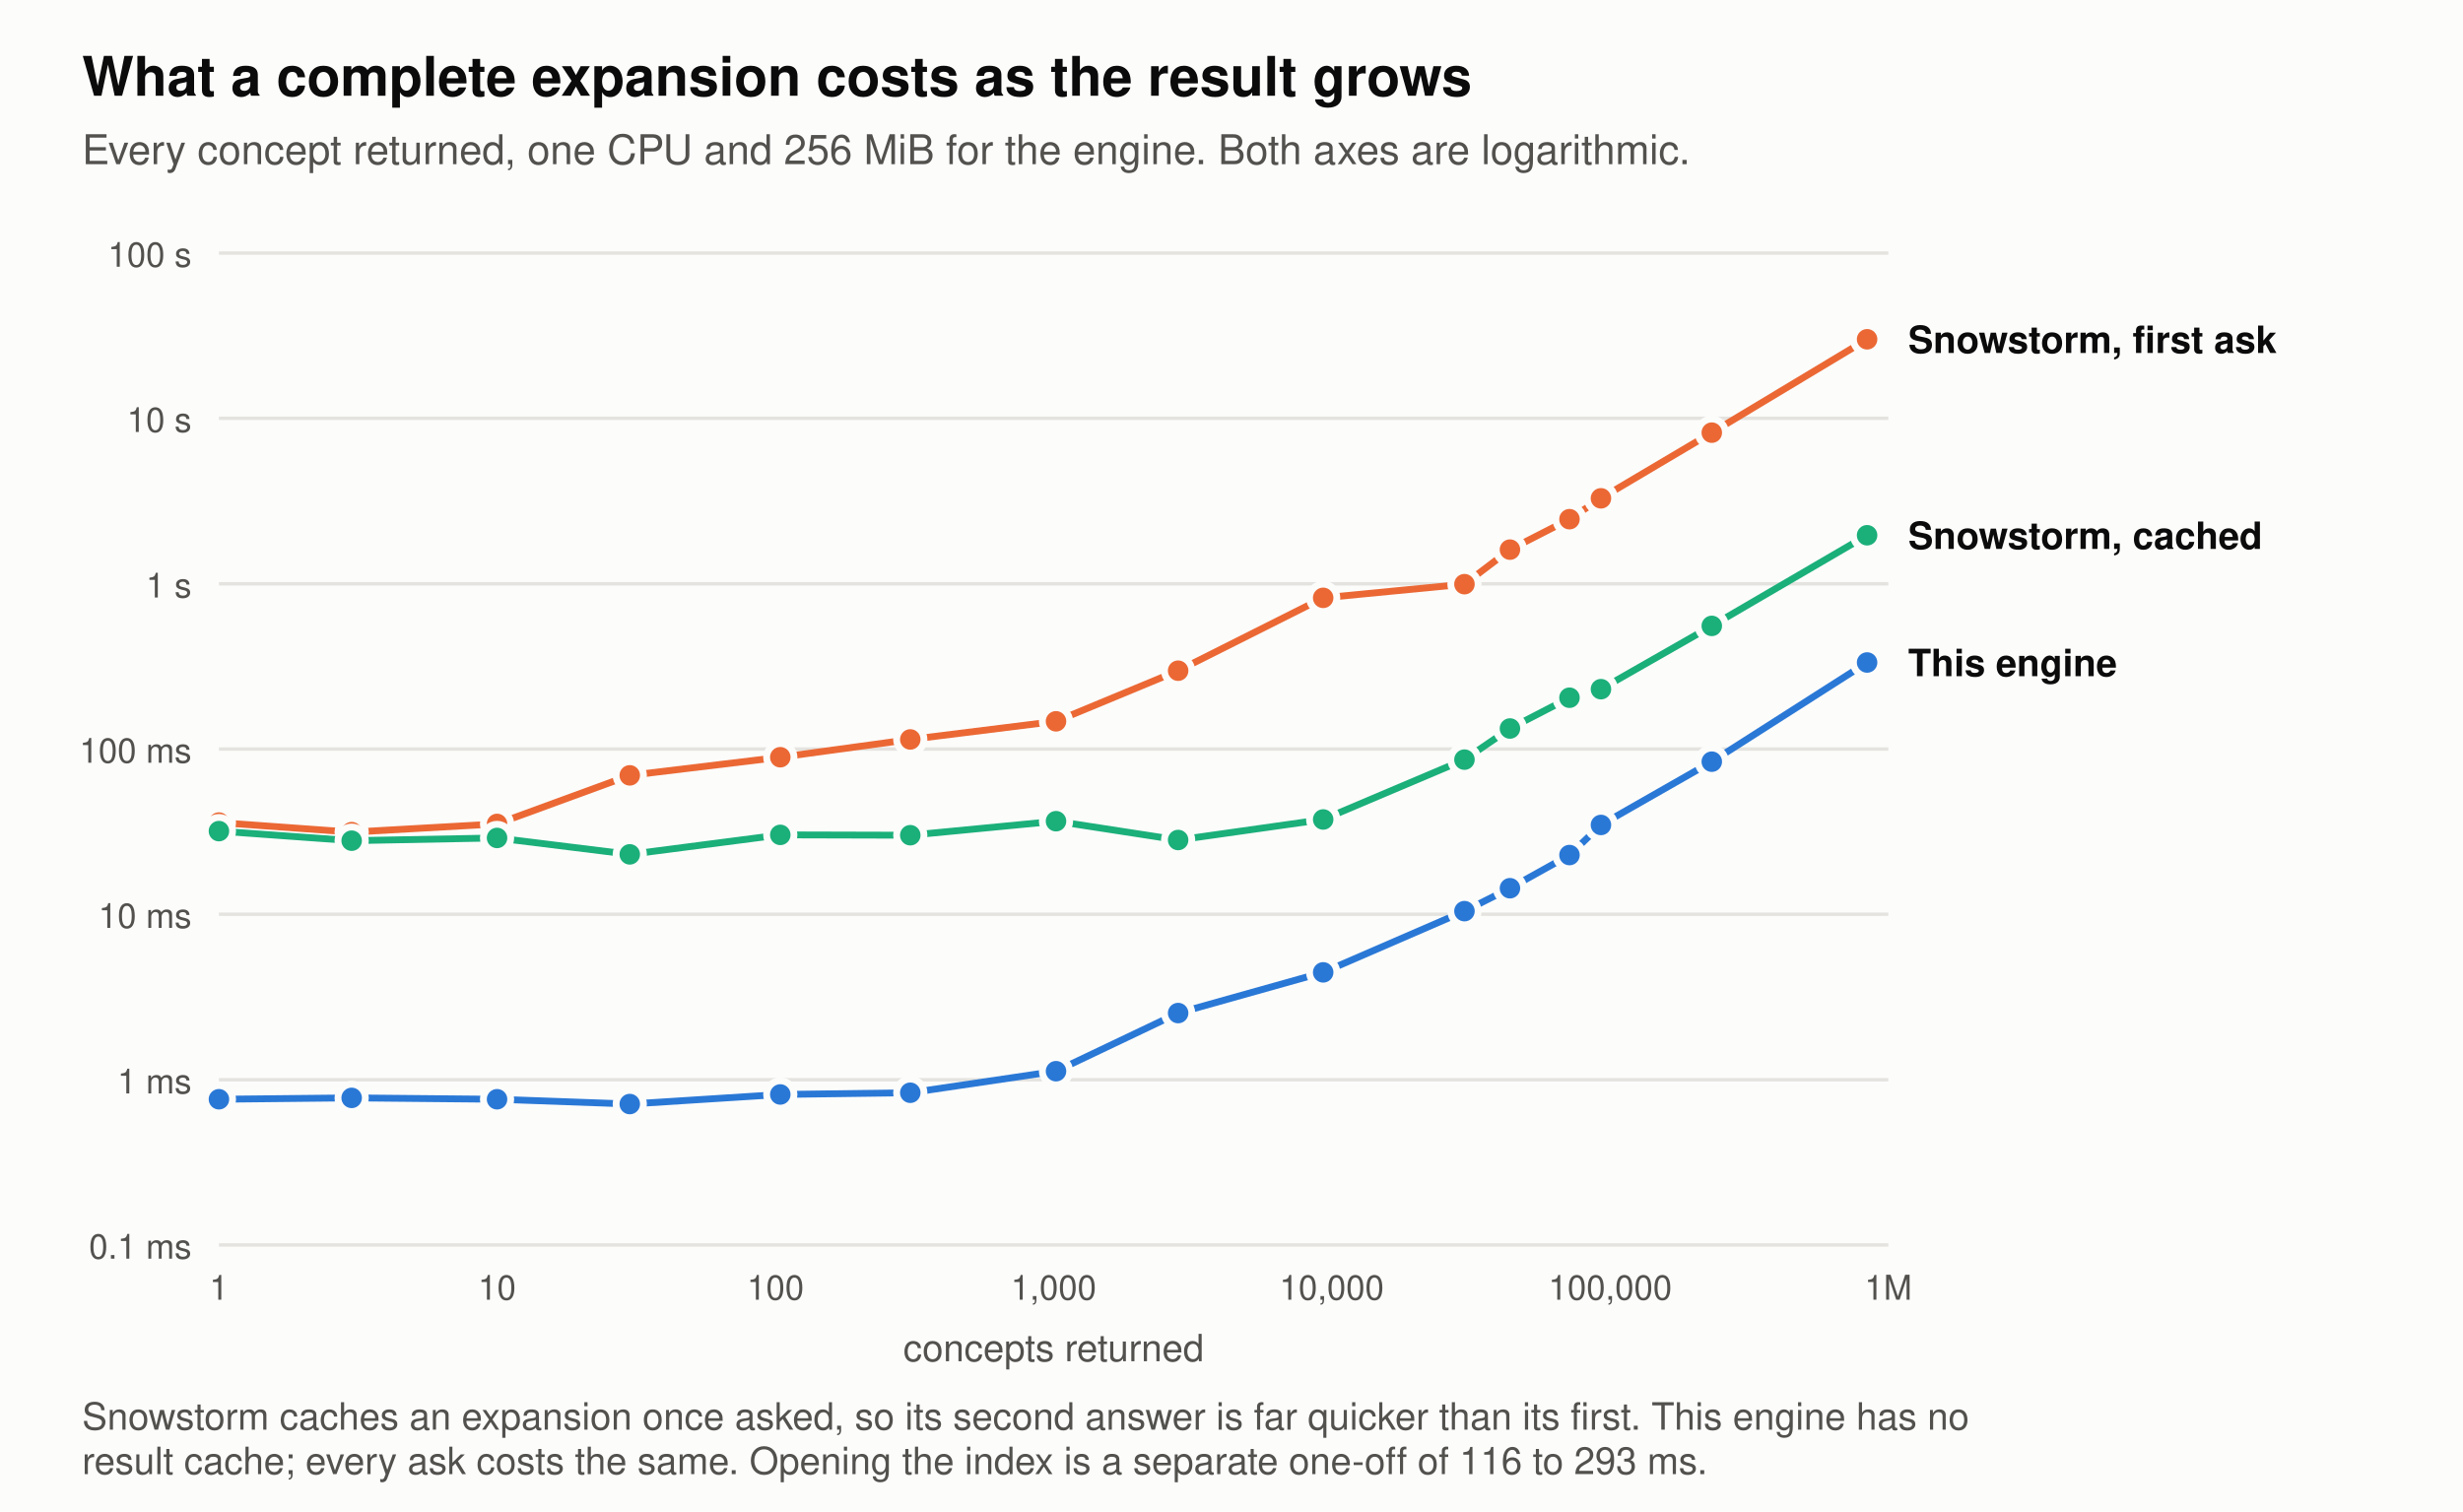
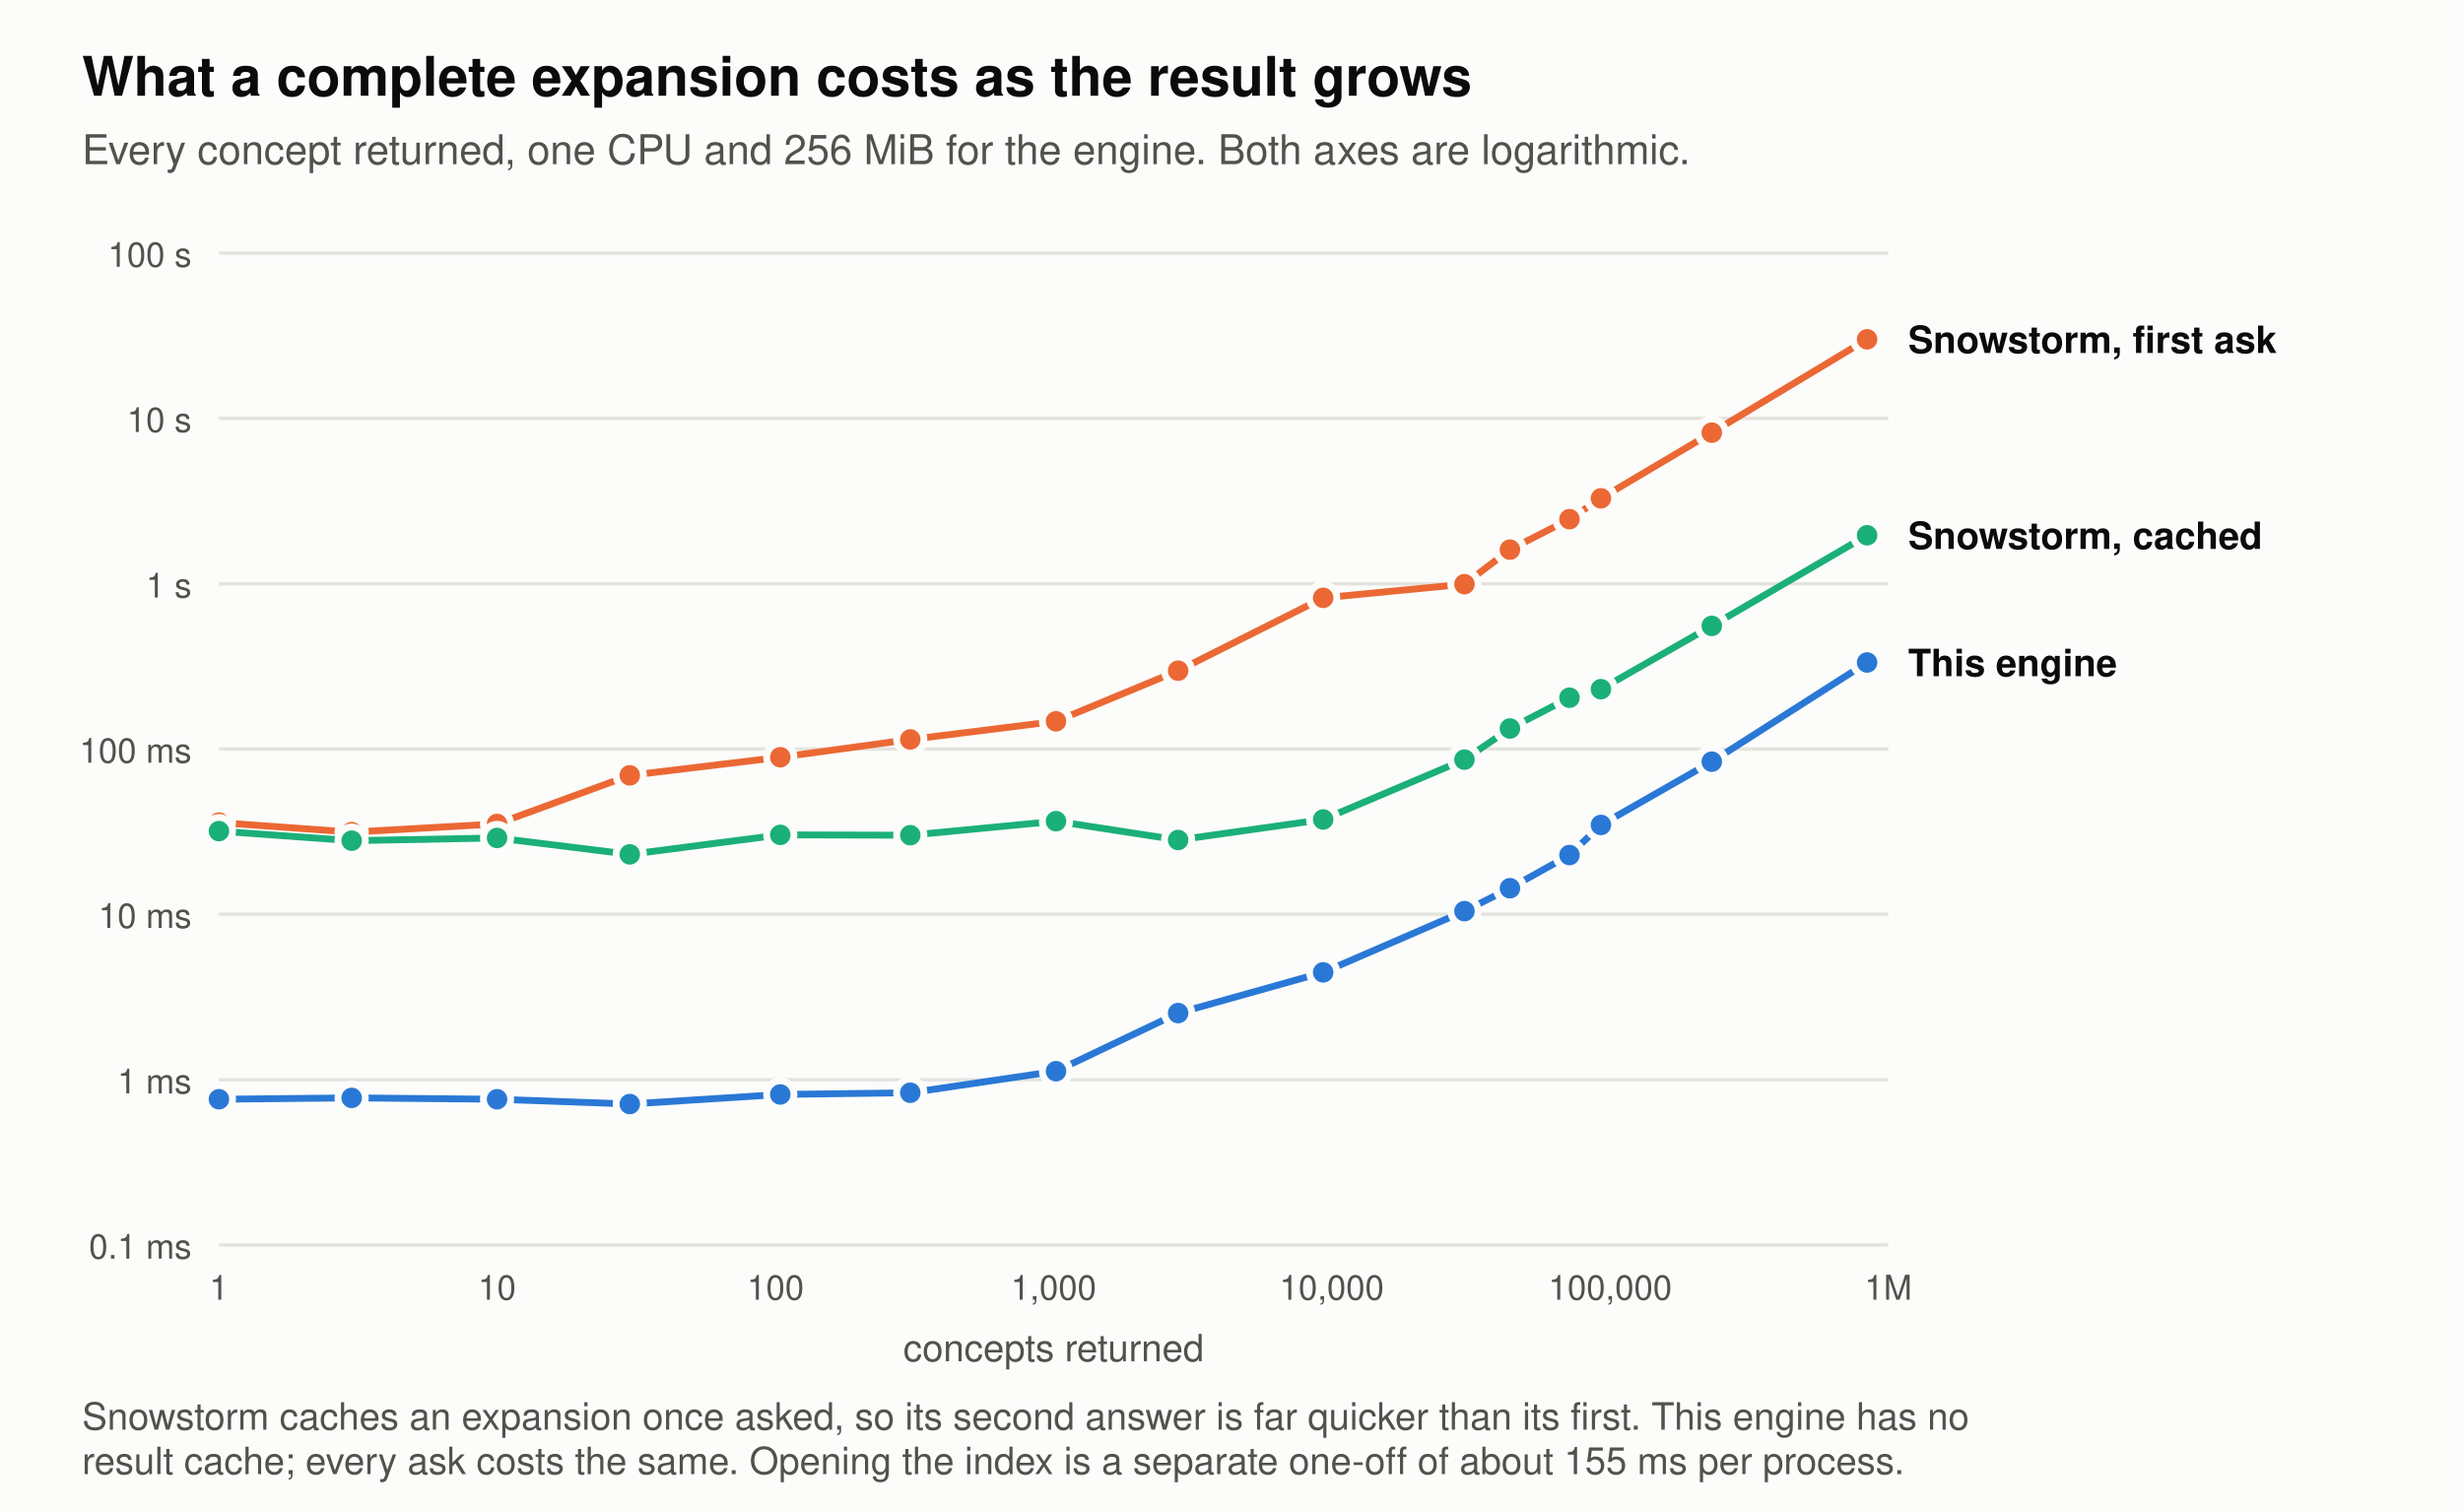
<svg xmlns="http://www.w3.org/2000/svg" width="720" height="442" viewBox="0 0 720 442" font-family="-apple-system,BlinkMacSystemFont,'Segoe UI',Helvetica,Arial,sans-serif" role="img" aria-label="What a complete expansion costs as the result grows">
  <rect width="720" height="442" fill="#fcfcfb" />
  <text x="24" y="28" font-size="16" font-weight="600" fill="#0b0b0b">What a complete expansion costs as the result grows</text>
  <text x="24" y="48" font-size="12" fill="#52514e">Every concept returned, one CPU and 256 MiB for the engine. Both axes are logarithmic.</text>
  <line x1="64" y1="364.0" x2="552" y2="364.0" stroke="#e4e3df" stroke-width="1" />
  <text x="56" y="368.0" font-size="10" text-anchor="end" fill="#52514e">0.1 ms</text>
  <line x1="64" y1="315.7" x2="552" y2="315.7" stroke="#e4e3df" stroke-width="1" />
  <text x="56" y="319.7" font-size="10" text-anchor="end" fill="#52514e">1 ms</text>
  <line x1="64" y1="267.3" x2="552" y2="267.3" stroke="#e4e3df" stroke-width="1" />
  <text x="56" y="271.3" font-size="10" text-anchor="end" fill="#52514e">10 ms</text>
  <line x1="64" y1="219.0" x2="552" y2="219.0" stroke="#e4e3df" stroke-width="1" />
  <text x="56" y="223.0" font-size="10" text-anchor="end" fill="#52514e">100 ms</text>
  <line x1="64" y1="170.7" x2="552" y2="170.7" stroke="#e4e3df" stroke-width="1" />
  <text x="56" y="174.7" font-size="10" text-anchor="end" fill="#52514e">1 s</text>
  <line x1="64" y1="122.3" x2="552" y2="122.3" stroke="#e4e3df" stroke-width="1" />
  <text x="56" y="126.3" font-size="10" text-anchor="end" fill="#52514e">10 s</text>
  <line x1="64" y1="74.0" x2="552" y2="74.0" stroke="#e4e3df" stroke-width="1" />
  <text x="56" y="78.0" font-size="10" text-anchor="end" fill="#52514e">100 s</text>
  <text x="64.0" y="380" font-size="10" text-anchor="middle" fill="#52514e">1</text>
  <text x="145.3" y="380" font-size="10" text-anchor="middle" fill="#52514e">10</text>
  <text x="226.7" y="380" font-size="10" text-anchor="middle" fill="#52514e">100</text>
  <text x="308.0" y="380" font-size="10" text-anchor="middle" fill="#52514e">1,000</text>
  <text x="389.3" y="380" font-size="10" text-anchor="middle" fill="#52514e">10,000</text>
  <text x="470.7" y="380" font-size="10" text-anchor="middle" fill="#52514e">100,000</text>
  <text x="552.0" y="380" font-size="10" text-anchor="middle" fill="#52514e">1M</text>
  <text x="308" y="398" font-size="11" text-anchor="middle" fill="#52514e">concepts returned</text>
  <polyline points="64.0,321.4 102.8,321.0 145.3,321.4 184.1,322.8 228.1,320.0 266.1,319.5 308.7,313.2 344.4,296.2 386.8,284.3 428.1,266.4 441.4,259.7 458.8,250.0 468.0,241.2 500.4,222.7 545.8,193.7" fill="none" stroke="#2a78d6" stroke-width="2" stroke-linejoin="round" stroke-linecap="round" />
  <circle cx="64.0" cy="321.4" r="4" fill="#2a78d6" stroke="#fcfcfb" stroke-width="2" />
  <circle cx="102.8" cy="321.0" r="4" fill="#2a78d6" stroke="#fcfcfb" stroke-width="2" />
  <circle cx="145.3" cy="321.4" r="4" fill="#2a78d6" stroke="#fcfcfb" stroke-width="2" />
  <circle cx="184.1" cy="322.8" r="4" fill="#2a78d6" stroke="#fcfcfb" stroke-width="2" />
  <circle cx="228.1" cy="320.0" r="4" fill="#2a78d6" stroke="#fcfcfb" stroke-width="2" />
  <circle cx="266.1" cy="319.5" r="4" fill="#2a78d6" stroke="#fcfcfb" stroke-width="2" />
  <circle cx="308.7" cy="313.2" r="4" fill="#2a78d6" stroke="#fcfcfb" stroke-width="2" />
  <circle cx="344.4" cy="296.2" r="4" fill="#2a78d6" stroke="#fcfcfb" stroke-width="2" />
  <circle cx="386.8" cy="284.3" r="4" fill="#2a78d6" stroke="#fcfcfb" stroke-width="2" />
  <circle cx="428.1" cy="266.4" r="4" fill="#2a78d6" stroke="#fcfcfb" stroke-width="2" />
  <circle cx="441.4" cy="259.7" r="4" fill="#2a78d6" stroke="#fcfcfb" stroke-width="2" />
  <circle cx="458.8" cy="250.0" r="4" fill="#2a78d6" stroke="#fcfcfb" stroke-width="2" />
  <circle cx="468.0" cy="241.2" r="4" fill="#2a78d6" stroke="#fcfcfb" stroke-width="2" />
  <circle cx="500.4" cy="222.7" r="4" fill="#2a78d6" stroke="#fcfcfb" stroke-width="2" />
  <circle cx="545.8" cy="193.7" r="4" fill="#2a78d6" stroke="#fcfcfb" stroke-width="2" />
  <text x="557.8" y="197.7" font-size="11" font-weight="600" fill="#0b0b0b">This engine</text>
  <polyline points="64.0,240.5 102.8,243.3 145.3,240.9 184.1,226.7 228.1,221.4 266.1,216.2 308.7,210.9 344.4,196.1 386.8,174.8 428.1,170.8 441.4,160.7 458.8,151.8 468.0,145.7 500.4,126.5 545.8,99.2" fill="none" stroke="#eb6834" stroke-width="2" stroke-linejoin="round" stroke-linecap="round" />
  <circle cx="64.0" cy="240.5" r="4" fill="#eb6834" stroke="#fcfcfb" stroke-width="2" />
  <circle cx="102.8" cy="243.3" r="4" fill="#eb6834" stroke="#fcfcfb" stroke-width="2" />
  <circle cx="145.3" cy="240.9" r="4" fill="#eb6834" stroke="#fcfcfb" stroke-width="2" />
  <circle cx="184.1" cy="226.7" r="4" fill="#eb6834" stroke="#fcfcfb" stroke-width="2" />
  <circle cx="228.1" cy="221.4" r="4" fill="#eb6834" stroke="#fcfcfb" stroke-width="2" />
  <circle cx="266.1" cy="216.2" r="4" fill="#eb6834" stroke="#fcfcfb" stroke-width="2" />
  <circle cx="308.7" cy="210.9" r="4" fill="#eb6834" stroke="#fcfcfb" stroke-width="2" />
  <circle cx="344.4" cy="196.1" r="4" fill="#eb6834" stroke="#fcfcfb" stroke-width="2" />
  <circle cx="386.8" cy="174.8" r="4" fill="#eb6834" stroke="#fcfcfb" stroke-width="2" />
  <circle cx="428.1" cy="170.8" r="4" fill="#eb6834" stroke="#fcfcfb" stroke-width="2" />
  <circle cx="441.4" cy="160.7" r="4" fill="#eb6834" stroke="#fcfcfb" stroke-width="2" />
  <circle cx="458.8" cy="151.8" r="4" fill="#eb6834" stroke="#fcfcfb" stroke-width="2" />
  <circle cx="468.0" cy="145.7" r="4" fill="#eb6834" stroke="#fcfcfb" stroke-width="2" />
  <circle cx="500.4" cy="126.5" r="4" fill="#eb6834" stroke="#fcfcfb" stroke-width="2" />
  <circle cx="545.8" cy="99.2" r="4" fill="#eb6834" stroke="#fcfcfb" stroke-width="2" />
  <text x="557.8" y="103.2" font-size="11" font-weight="600" fill="#0b0b0b">Snowstorm, first ask</text>
  <polyline points="64.0,243.0 102.8,245.8 145.3,245.0 184.1,249.8 228.1,244.1 266.1,244.2 308.7,240.1 344.4,245.6 386.8,239.6 428.1,222.1 441.4,213.0 458.8,204.0 468.0,201.5 500.4,183.0 545.8,156.5" fill="none" stroke="#1baf7a" stroke-width="2" stroke-linejoin="round" stroke-linecap="round" />
  <circle cx="64.0" cy="243.0" r="4" fill="#1baf7a" stroke="#fcfcfb" stroke-width="2" />
  <circle cx="102.8" cy="245.8" r="4" fill="#1baf7a" stroke="#fcfcfb" stroke-width="2" />
  <circle cx="145.3" cy="245.0" r="4" fill="#1baf7a" stroke="#fcfcfb" stroke-width="2" />
  <circle cx="184.1" cy="249.8" r="4" fill="#1baf7a" stroke="#fcfcfb" stroke-width="2" />
  <circle cx="228.1" cy="244.1" r="4" fill="#1baf7a" stroke="#fcfcfb" stroke-width="2" />
  <circle cx="266.1" cy="244.2" r="4" fill="#1baf7a" stroke="#fcfcfb" stroke-width="2" />
  <circle cx="308.7" cy="240.1" r="4" fill="#1baf7a" stroke="#fcfcfb" stroke-width="2" />
  <circle cx="344.4" cy="245.6" r="4" fill="#1baf7a" stroke="#fcfcfb" stroke-width="2" />
  <circle cx="386.8" cy="239.6" r="4" fill="#1baf7a" stroke="#fcfcfb" stroke-width="2" />
  <circle cx="428.1" cy="222.1" r="4" fill="#1baf7a" stroke="#fcfcfb" stroke-width="2" />
  <circle cx="441.4" cy="213.0" r="4" fill="#1baf7a" stroke="#fcfcfb" stroke-width="2" />
  <circle cx="458.8" cy="204.0" r="4" fill="#1baf7a" stroke="#fcfcfb" stroke-width="2" />
  <circle cx="468.0" cy="201.5" r="4" fill="#1baf7a" stroke="#fcfcfb" stroke-width="2" />
  <circle cx="500.4" cy="183.0" r="4" fill="#1baf7a" stroke="#fcfcfb" stroke-width="2" />
  <circle cx="545.8" cy="156.5" r="4" fill="#1baf7a" stroke="#fcfcfb" stroke-width="2" />
  <text x="557.8" y="160.5" font-size="11" font-weight="600" fill="#0b0b0b">Snowstorm, cached</text>
  <text x="24" y="418" font-size="11" fill="#52514e">Snowstorm caches an expansion once asked, so its second answer is far quicker than its first. This engine has no</text>
-   <text x="24" y="431" font-size="11" fill="#52514e">result cache; every ask costs the same. Opening the index is a separate one-off of 116 to 293 ms.</text>
+   <text x="24" y="431" font-size="11" fill="#52514e">result cache; every ask costs the same. Opening the index is a separate one-off of about 155 ms per process.</text>
</svg>
